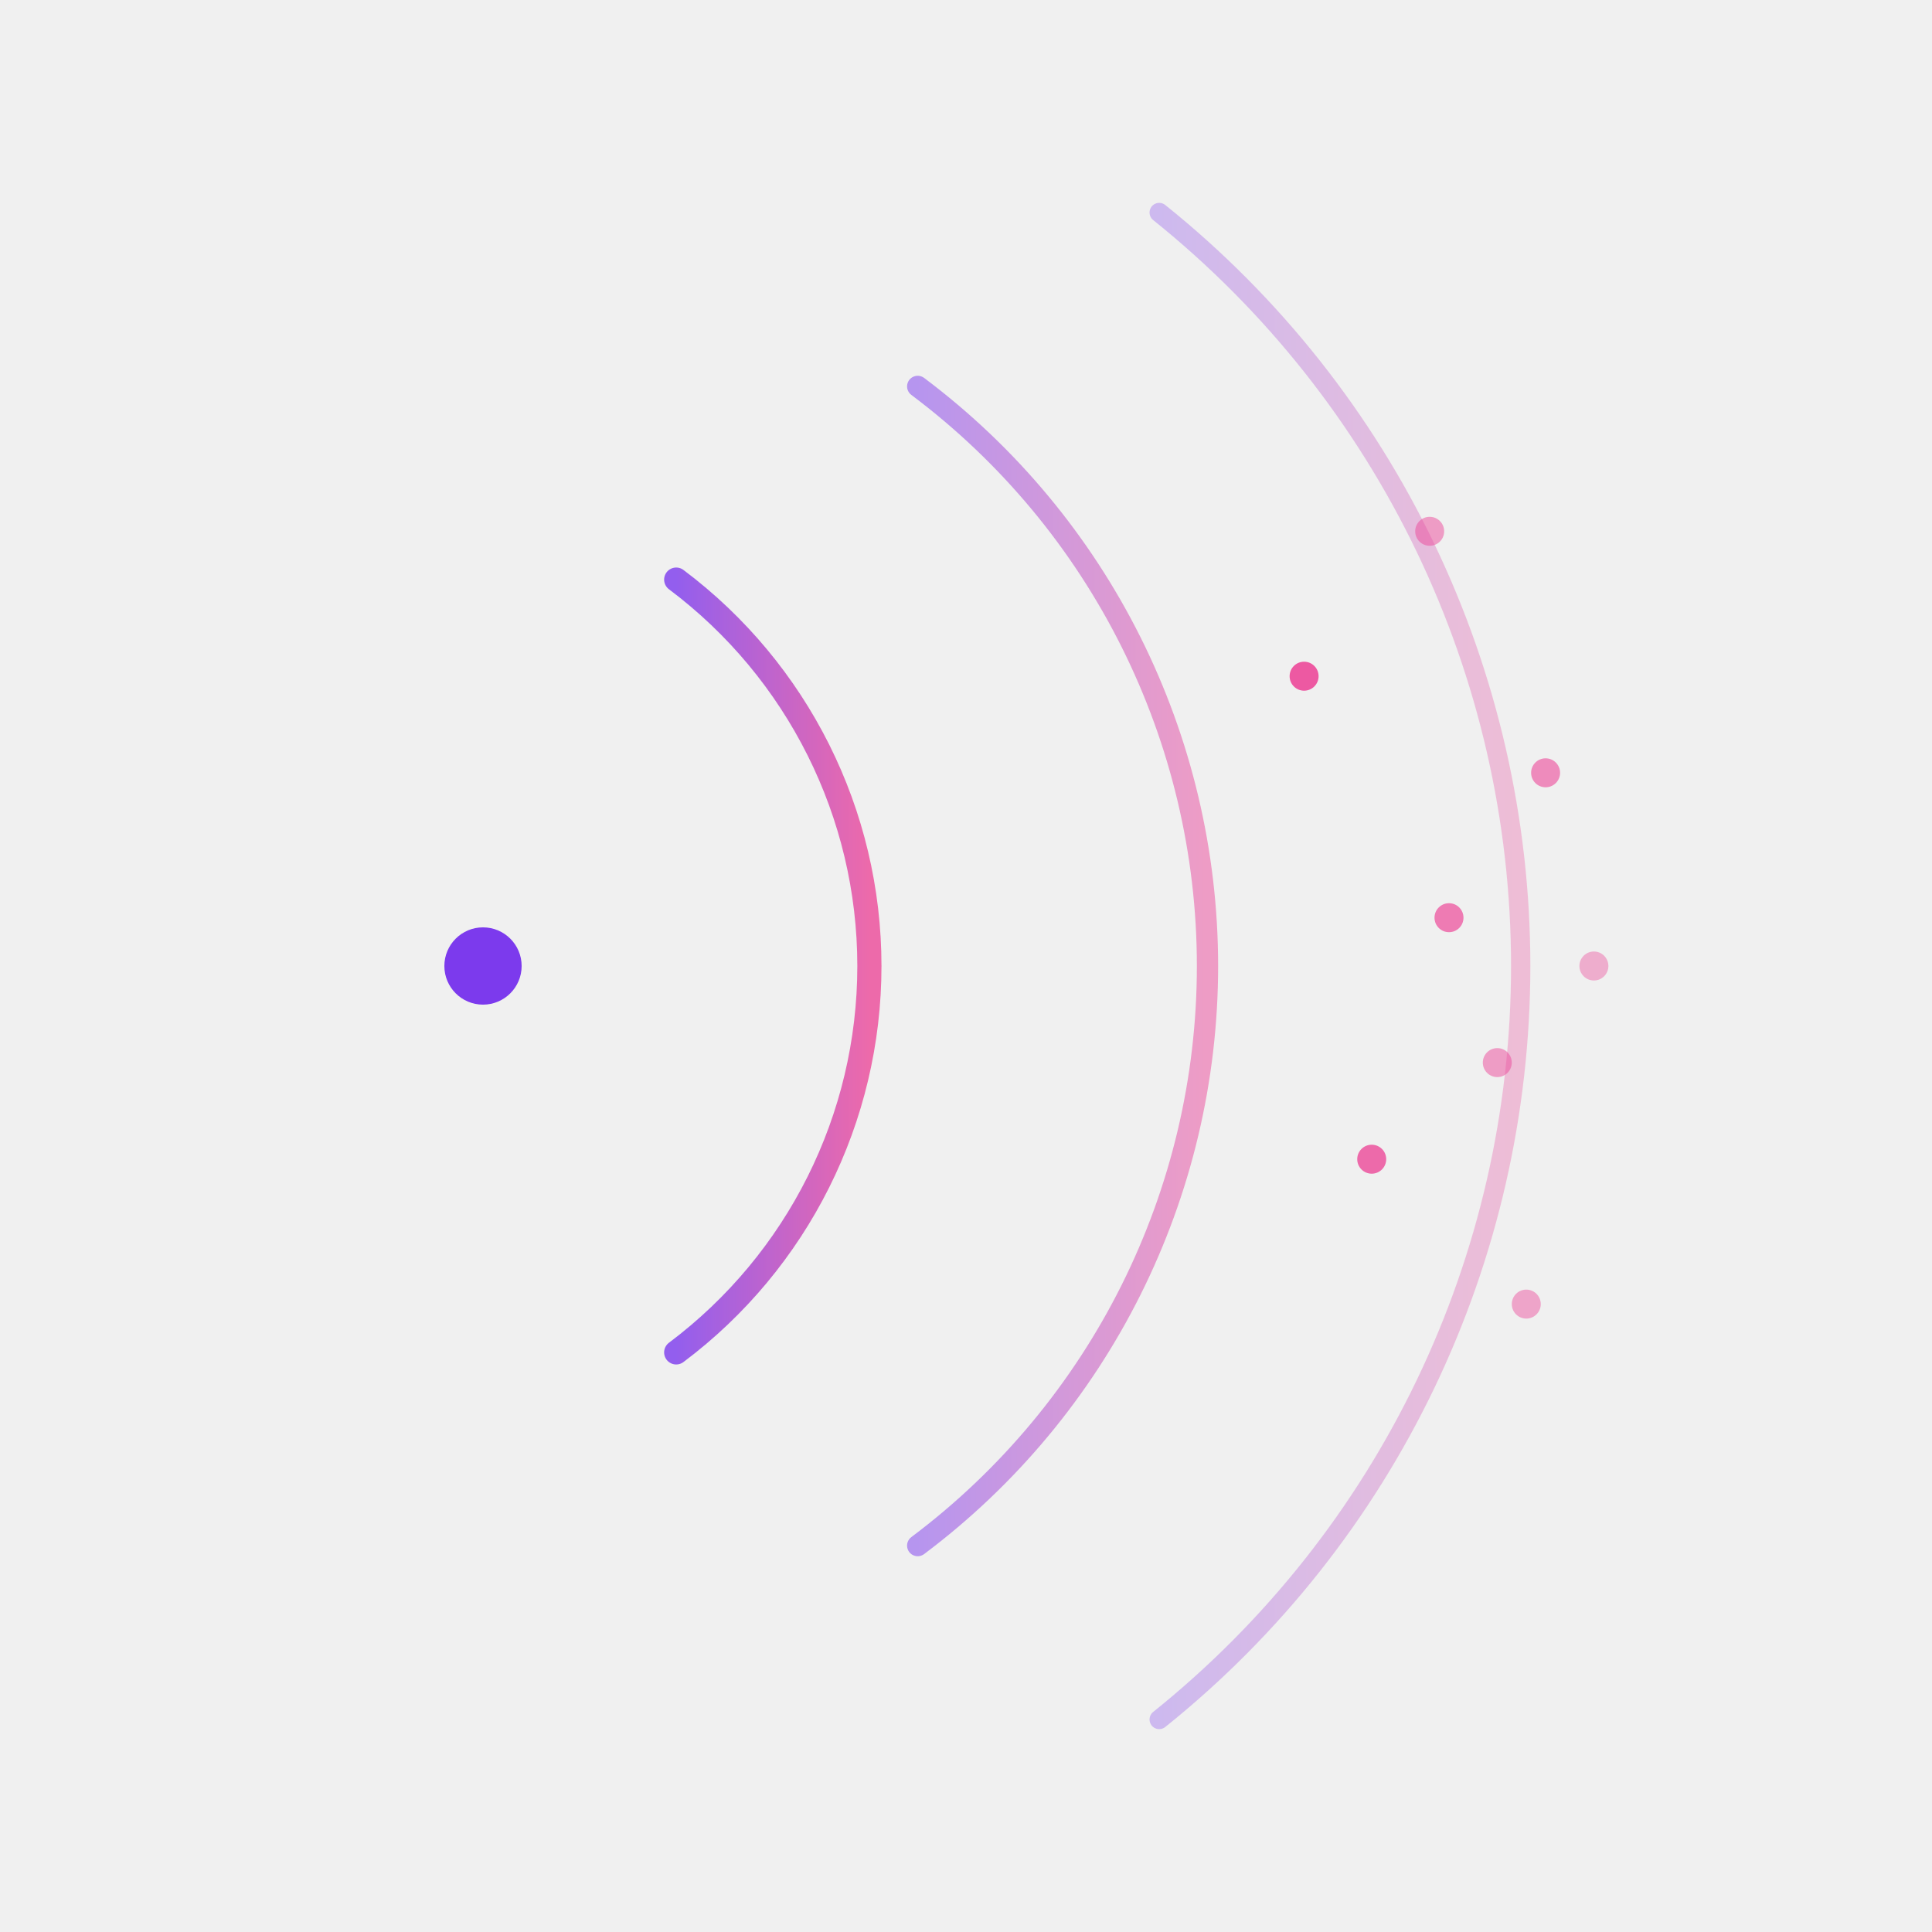
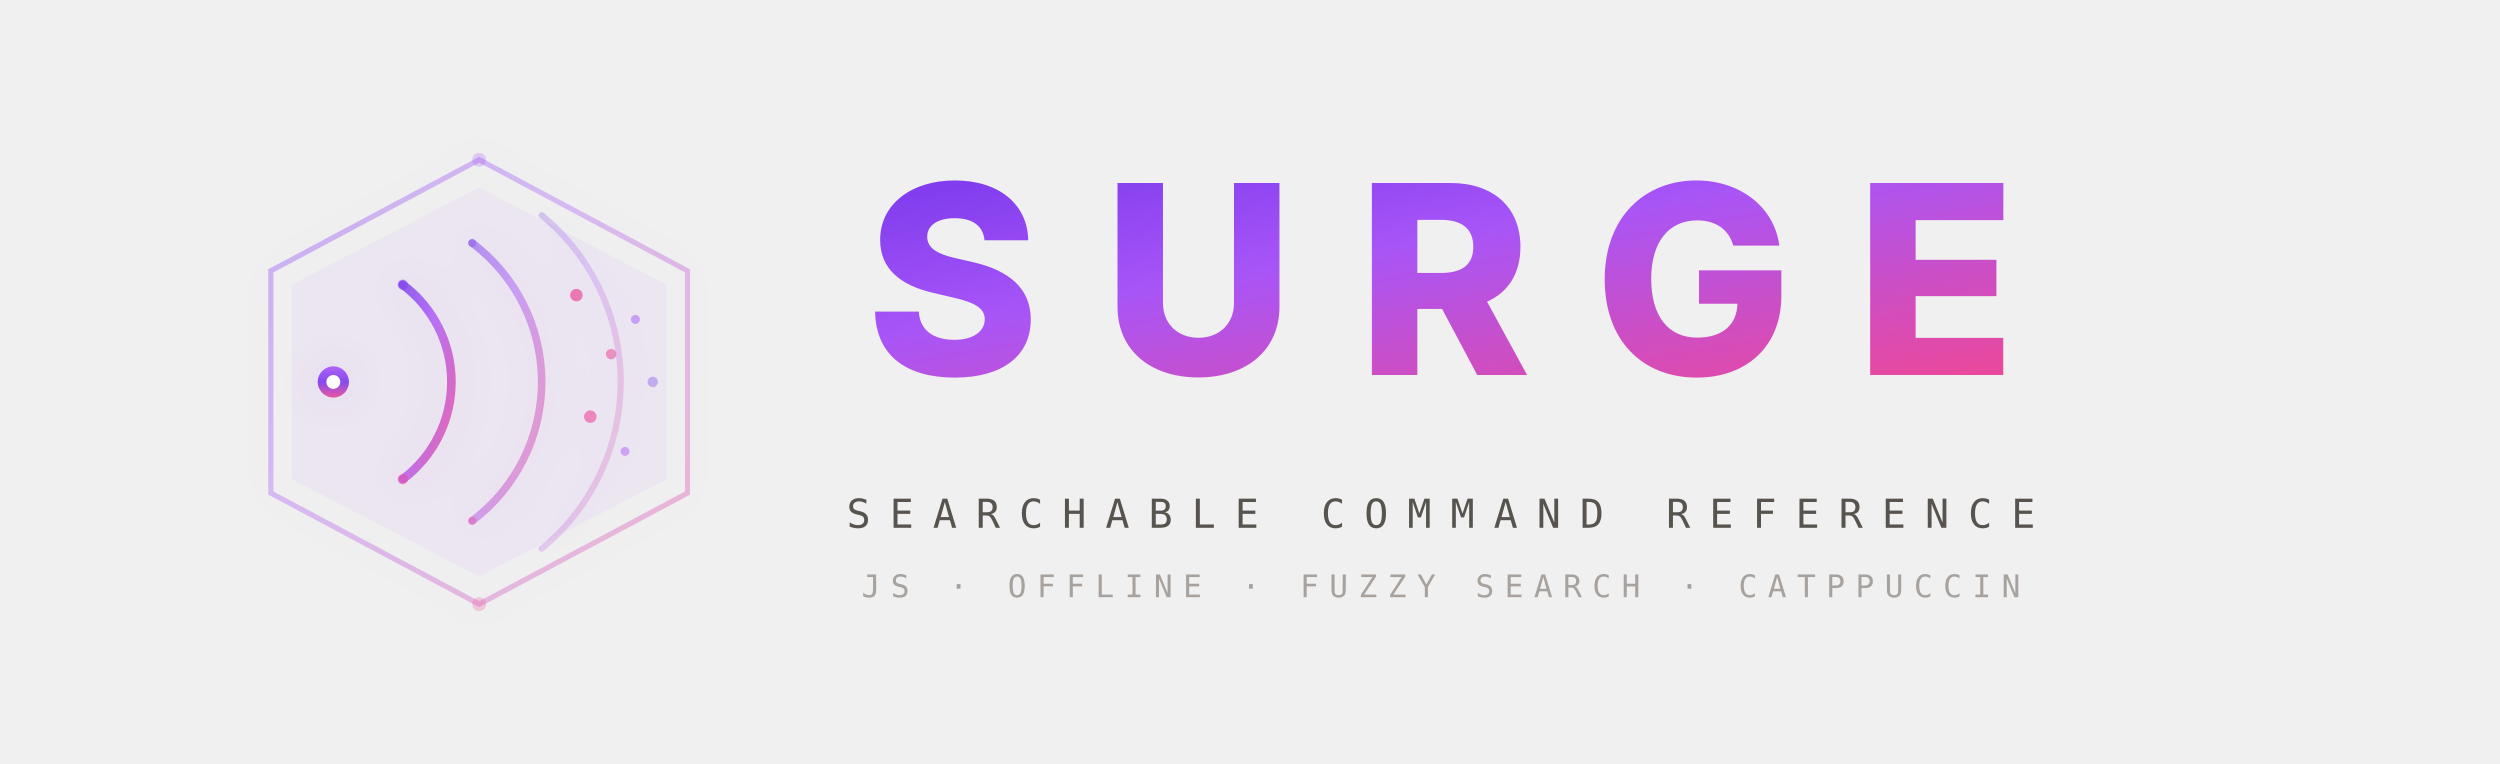
- <svg xmlns="http://www.w3.org/2000/svg" width="200" height="200" viewBox="0 0 200 200">
+ <svg xmlns="http://www.w3.org/2000/svg" viewBox="0 0 720 220" fill="none">
  <defs>
-     <linearGradient id="arc-grad-lt" x1="0%" y1="50%" x2="100%" y2="50%">
-       <stop offset="0%" style="stop-color:#7c3aed" />
-       <stop offset="100%" style="stop-color:#ec4899" />
+     <linearGradient id="g1" x1="0%" y1="0%" x2="100%" y2="100%">
+       <stop offset="0%" stop-color="#7c3aed" />
+       <stop offset="40%" stop-color="#a855f7" />
+       <stop offset="100%" stop-color="#ec4899" />
    </linearGradient>
+     <linearGradient id="g2" x1="0%" y1="100%" x2="100%" y2="0%">
+       <stop offset="0%" stop-color="#ec4899" />
+       <stop offset="100%" stop-color="#7c3aed" />
+     </linearGradient>
+     <linearGradient id="g3" x1="0%" y1="0%" x2="0%" y2="100%">
+       <stop offset="0%" stop-color="#a855f7" />
+       <stop offset="50%" stop-color="#7c3aed" />
+       <stop offset="100%" stop-color="#ec4899" />
+     </linearGradient>
+     <filter id="softglow" x="-30%" y="-30%" width="160%" height="160%">
+       <feGaussianBlur in="SourceAlpha" stdDeviation="6" result="blur" />
+       <feFlood flood-color="#7c3aed" flood-opacity="0.1" result="color" />
+       <feComposite in="color" in2="blur" operator="in" result="shadow" />
+       <feComposite in="SourceGraphic" in2="shadow" operator="over" />
+     </filter>
  </defs>
-   <circle cx="50" cy="100" r="4" fill="#7c3aed" />
-   <path d="M 70,60 A 50,50 0 0,1 70,140" fill="none" stroke="url(#arc-grad-lt)" stroke-width="2.5" stroke-linecap="round" opacity="0.8" />
-   <path d="M 95,40 A 75,75 0 0,1 95,160" fill="none" stroke="url(#arc-grad-lt)" stroke-width="2.2" stroke-linecap="round" opacity="0.5" />
-   <path d="M 120,22 A 100,100 0 0,1 120,178" fill="none" stroke="url(#arc-grad-lt)" stroke-width="2" stroke-linecap="round" opacity="0.3" />
-   <circle cx="135" cy="70" r="1.5" fill="#ec4899" opacity="0.9" />
-   <circle cx="150" cy="95" r="1.5" fill="#ec4899" opacity="0.7" />
-   <circle cx="142" cy="120" r="1.5" fill="#ec4899" opacity="0.8" />
-   <circle cx="160" cy="80" r="1.5" fill="#ec4899" opacity="0.6" />
-   <circle cx="155" cy="110" r="1.5" fill="#ec4899" opacity="0.5" />
-   <circle cx="165" cy="100" r="1.5" fill="#ec4899" opacity="0.4" />
-   <circle cx="148" cy="55" r="1.5" fill="#ec4899" opacity="0.5" />
-   <circle cx="158" cy="135" r="1.5" fill="#ec4899" opacity="0.45" />
+   <g transform="translate(58, 40)" filter="url(#softglow)">
+     <path d="M 80 6 L 140 38 L 140 102 L 80 134 L 20 102 L 20 38 Z" fill="none" stroke="url(#g1)" stroke-width="1.5" opacity="0.35" />
+     <path d="M 80 14 L 134 42 L 134 98 L 80 126 L 26 98 L 26 42 Z" fill="#7c3aed" opacity="0.04" />
+     <circle cx="38" cy="70" r="4.5" fill="url(#g3)" opacity="0.9" />
+     <circle cx="38" cy="70" r="2" fill="#ffffff" />
+     <path d="M 58,42 A 35,35 0 0,1 58,98" fill="none" stroke="url(#g1)" stroke-width="2.5" stroke-linecap="round" opacity="0.8" />
+     <path d="M 78,30 A 50,50 0 0,1 78,110" fill="none" stroke="url(#g1)" stroke-width="2.2" stroke-linecap="round" opacity="0.5" />
+     <path d="M 98,22 A 62,62 0 0,1 98,118" fill="none" stroke="url(#g1)" stroke-width="1.8" stroke-linecap="round" opacity="0.25" />
+     <circle cx="108" cy="45" r="1.8" fill="#ec4899" opacity="0.7" />
+     <circle cx="118" cy="62" r="1.5" fill="#ec4899" opacity="0.55" />
+     <circle cx="112" cy="80" r="1.8" fill="#ec4899" opacity="0.6" />
+     <circle cx="125" cy="52" r="1.3" fill="#a855f7" opacity="0.5" />
+     <circle cx="122" cy="90" r="1.3" fill="#a855f7" opacity="0.45" />
+     <circle cx="130" cy="70" r="1.5" fill="#7c3aed" opacity="0.35" />
+     <circle cx="58" cy="42" r="1.5" fill="#7c3aed" opacity="0.45" />
+     <circle cx="58" cy="98" r="1.5" fill="#ec4899" opacity="0.45" />
+     <circle cx="78" cy="30" r="1.2" fill="#7c3aed" opacity="0.35" />
+     <circle cx="78" cy="110" r="1.2" fill="#ec4899" opacity="0.35" />
+     <circle cx="80" cy="6" r="2" fill="#a855f7" opacity="0.25" />
+     <circle cx="80" cy="134" r="2" fill="#ec4899" opacity="0.25" />
+   </g>
+   <text x="415" y="108" font-family="'SF Pro Display', 'Inter', 'Segoe UI', 'Helvetica Neue', Arial, sans-serif" font-size="76" font-weight="800" letter-spacing="18" fill="url(#g1)" text-anchor="middle">SURGE</text>
+   <line x1="280" y1="128" x2="550" y2="128" stroke="url(#g1)" stroke-width="0.8" opacity="0.2" />
+   <text x="415" y="152" font-family="'SF Mono', 'JetBrains Mono', 'Fira Code', 'Cascadia Code', monospace" font-size="11.5" font-weight="400" letter-spacing="5.5" fill="#57534e" text-anchor="middle">SEARCHABLE COMMAND REFERENCE</text>
+   <text x="415" y="172" font-family="'SF Mono', 'JetBrains Mono', 'Fira Code', monospace" font-size="9" font-weight="400" letter-spacing="3" fill="#a8a29e" text-anchor="middle">JS · OFFLINE · FUZZY SEARCH · CATPPUCCIN</text>
</svg>
